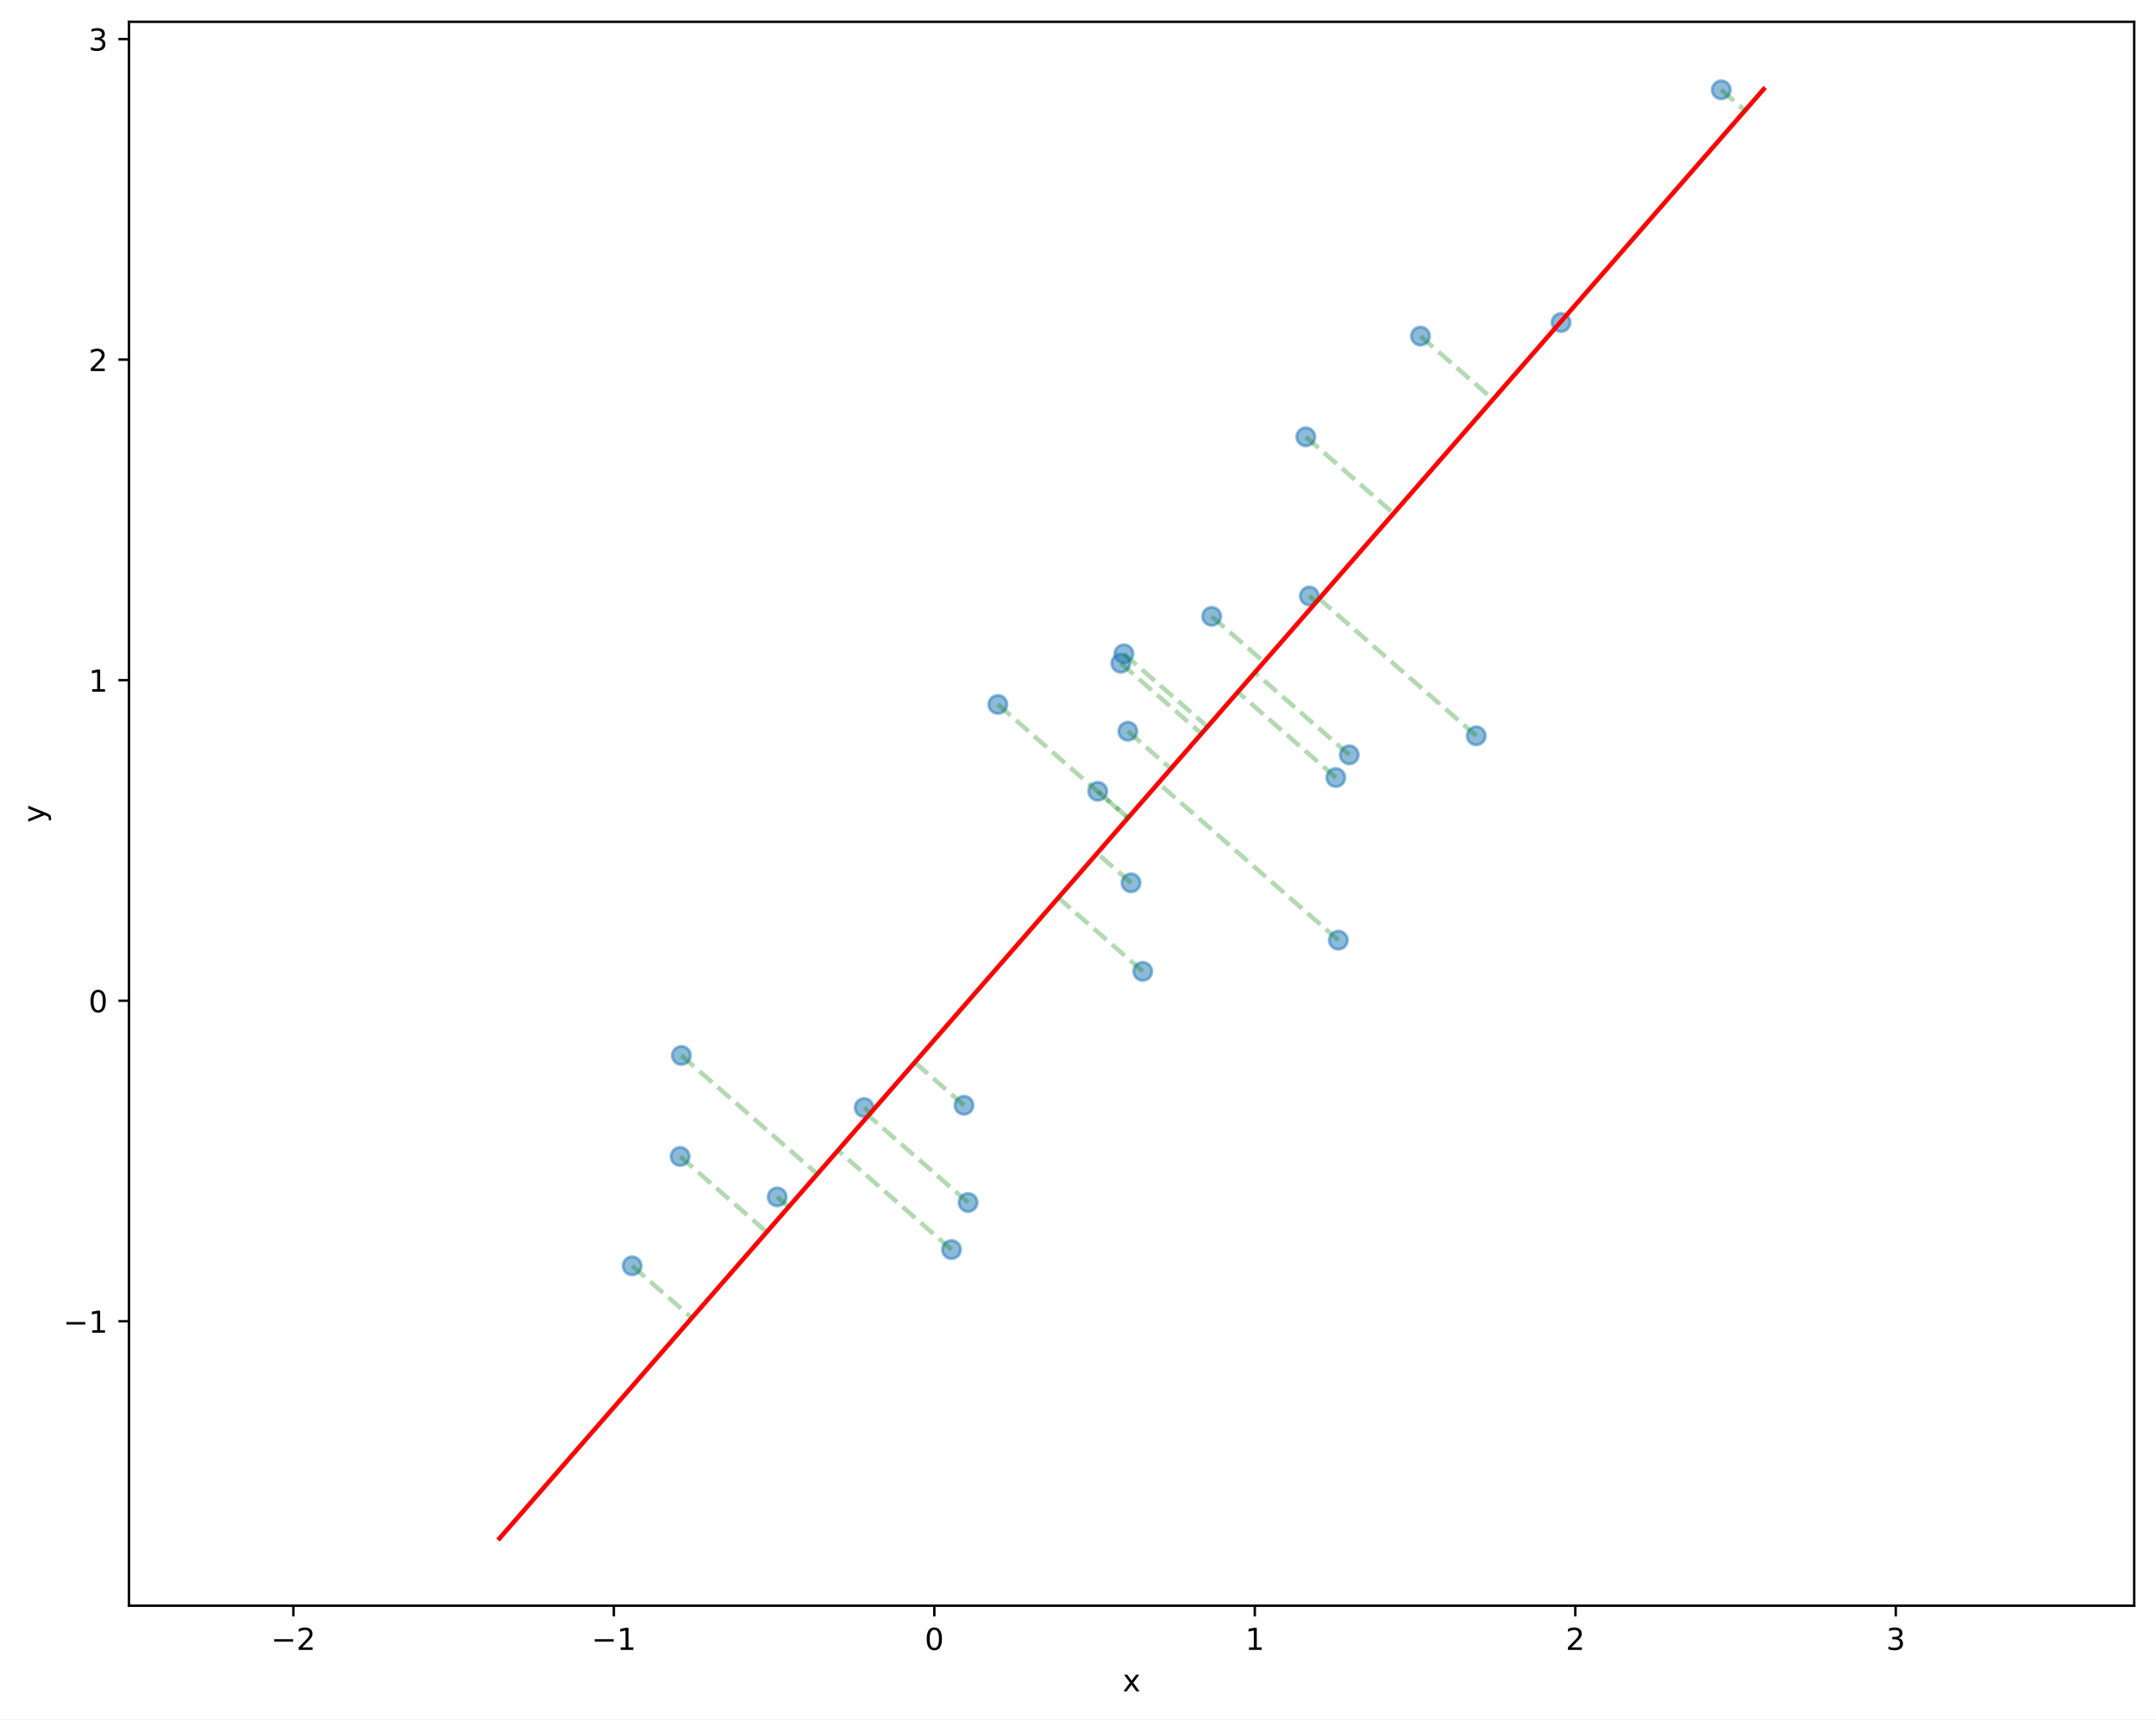
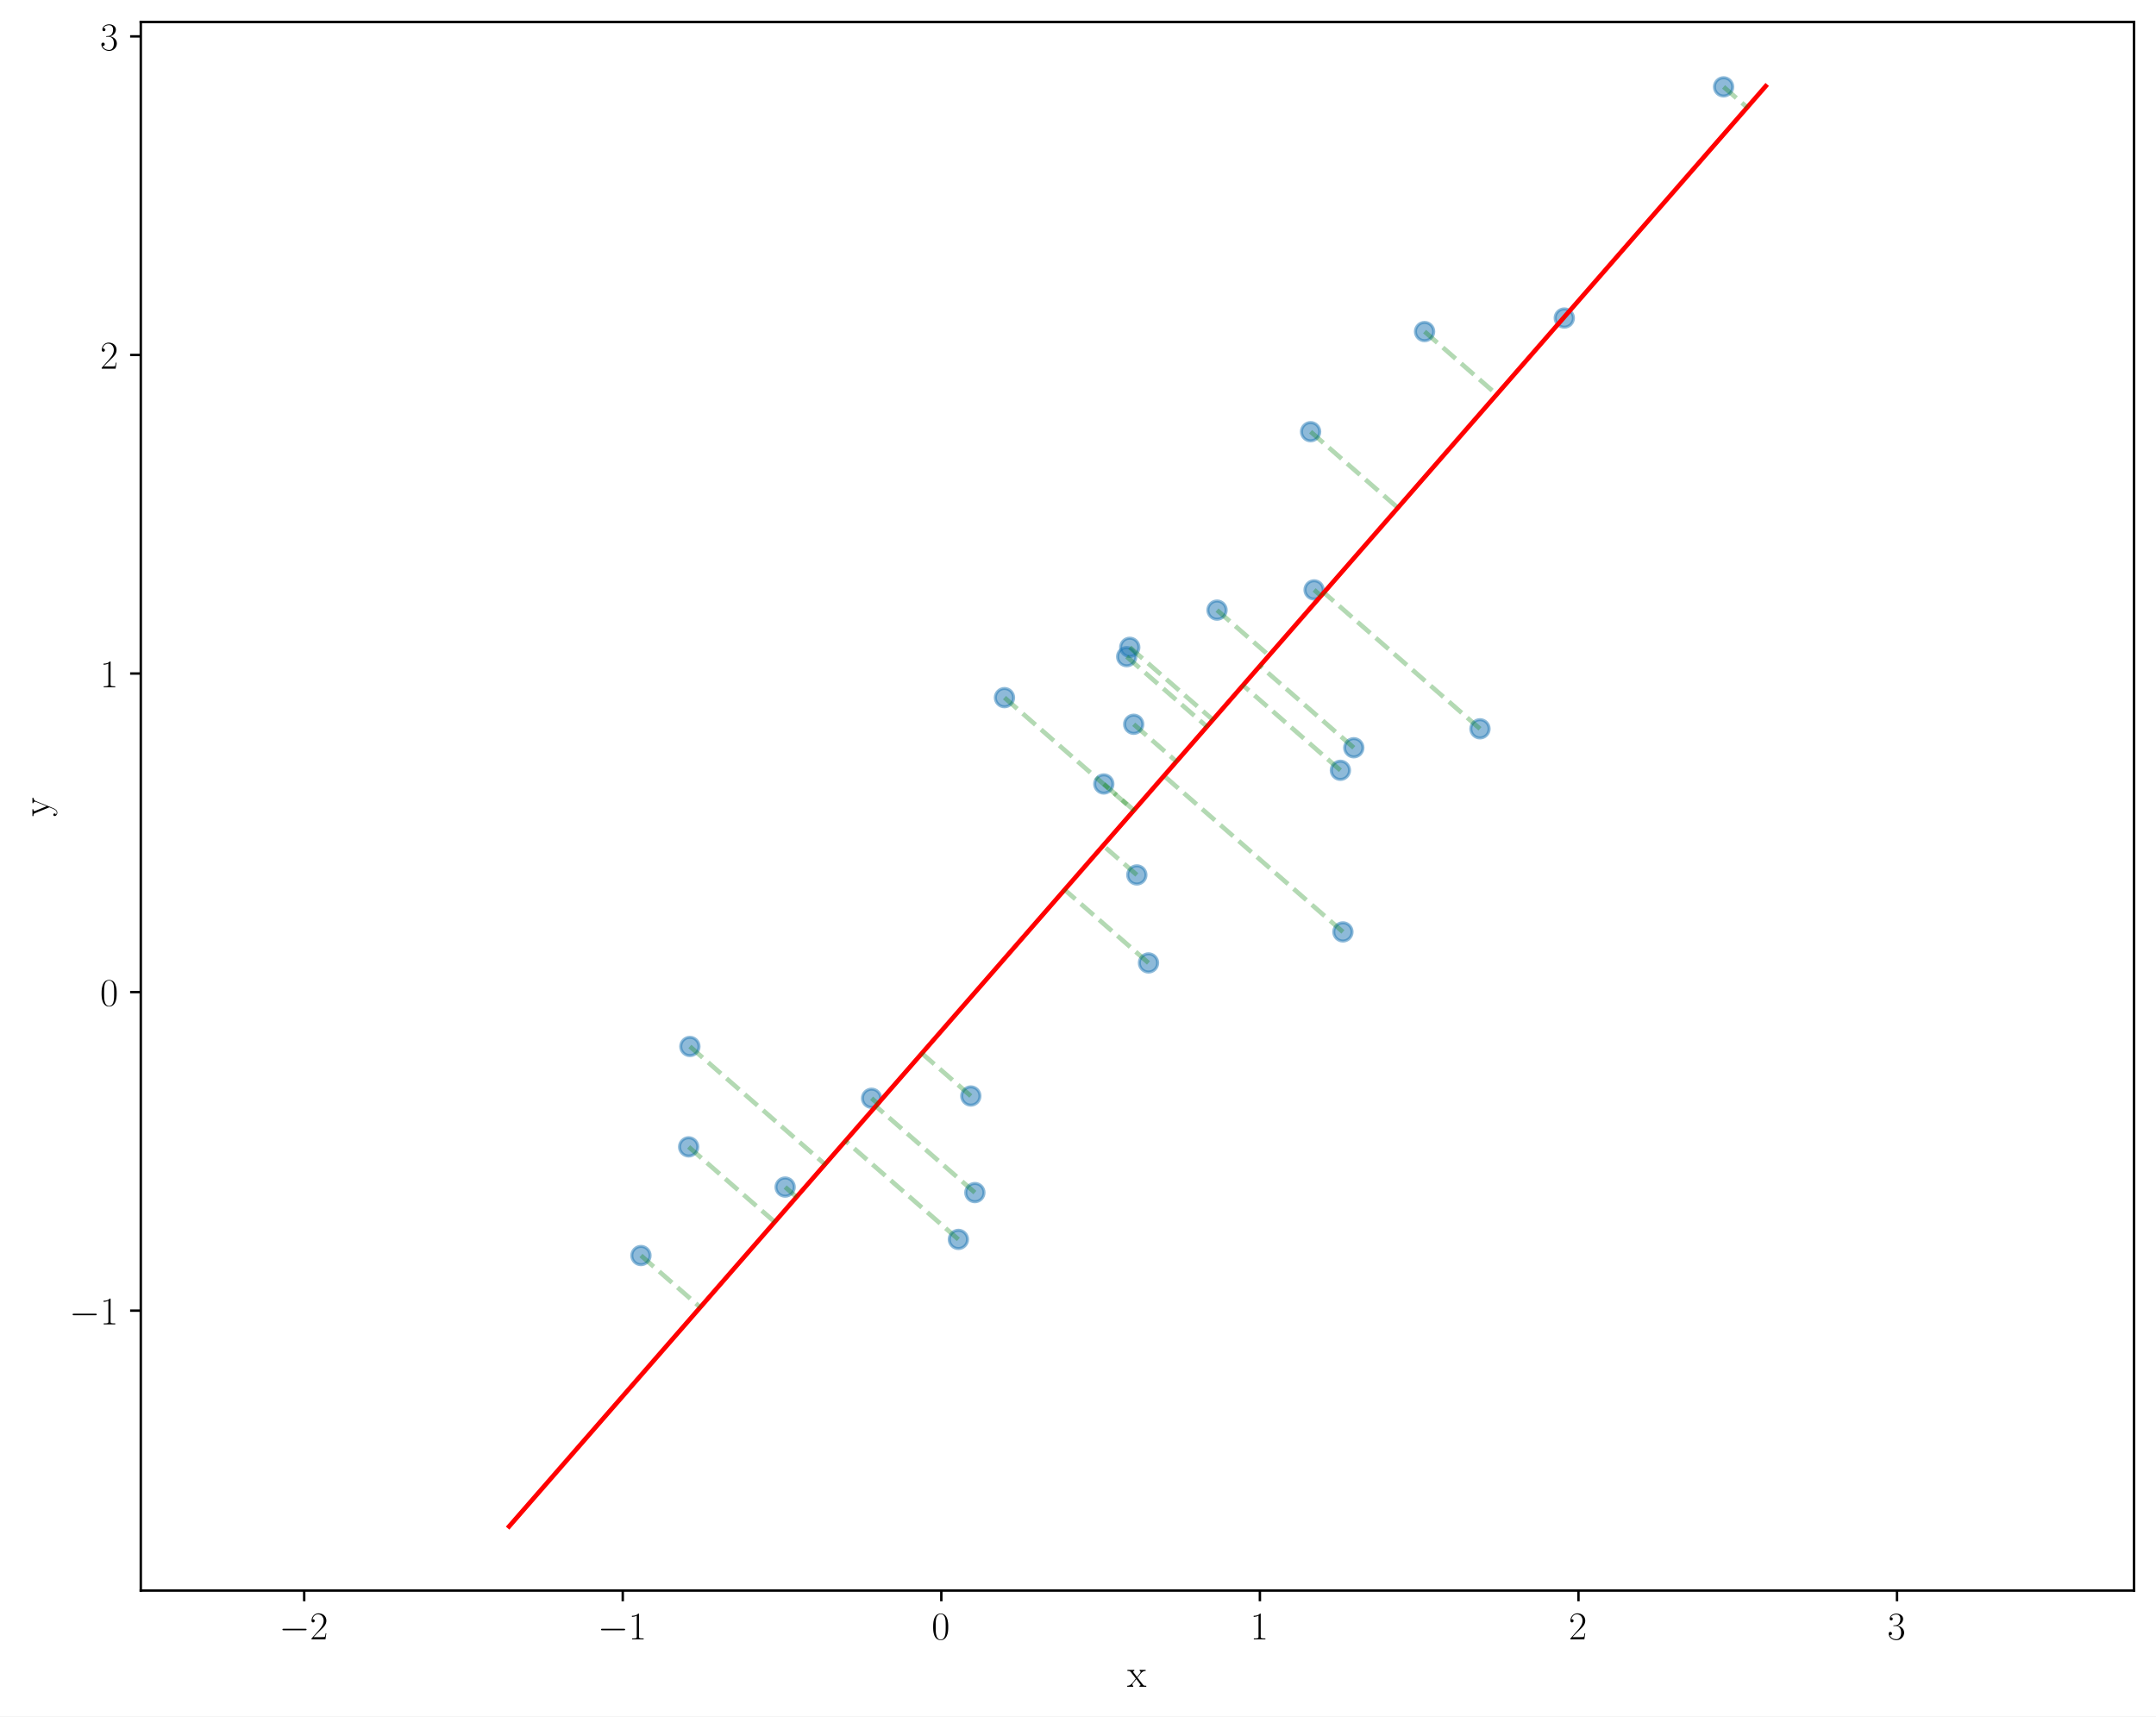
- <svg xmlns="http://www.w3.org/2000/svg" xmlns:xlink="http://www.w3.org/1999/xlink" width="712.38pt" height="567.996pt" viewBox="0 0 712.38 567.996" version="1.1">
+ <svg xmlns="http://www.w3.org/2000/svg" xmlns:xlink="http://www.w3.org/1999/xlink" width="706.32pt" height="562.32pt" viewBox="0 0 706.32 562.32" version="1.1">
  <defs>
    <style type="text/css">*{stroke-linejoin: round; stroke-linecap: butt}</style>
  </defs>
  <g id="figure_1">
    <g id="patch_1">
-       <path d="M 0 567.996  L 712.38 567.996  L 712.38 0  L 0 0  z " style="fill: #ffffff" />
+       <path d="M 0 562.32  L 706.32 562.32  L 706.32 0  L 0 0  z " style="fill: #ffffff" />
    </g>
    <g id="axes_1">
      <g id="patch_2">
-         <path d="M 42.62 530.44  L 705.18 530.44  L 705.18 7.2  L 42.62 7.2  z " style="fill: #ffffff" />
+         <path d="M 46.126 521.095  L 699.12 521.095  L 699.12 7.2  L 46.126 7.2  z " style="fill: #ffffff" />
      </g>
      <g id="PathCollection_1">
        <defs>
-           <path id="m79fff5dad7" d="M 0 3  C 0.796 3 1.559 2.684 2.121 2.121  C 2.684 1.559 3 0.796 3 0  C 3 -0.796 2.684 -1.559 2.121 -2.121  C 1.559 -2.684 0.796 -3 0 -3  C -0.796 -3 -1.559 -2.684 -2.121 -2.121  C -2.684 -1.559 -3 -0.796 -3 0  C -3 0.796 -2.684 1.559 -2.121 2.121  C -1.559 2.684 -0.796 3 0 3  z " style="stroke: #1f77b4; stroke-opacity: 0.5" />
+           <path id="m28a7e7cd4b" d="M 0 3  C 0.796 3 1.559 2.684 2.121 2.121  C 2.684 1.559 3 0.796 3 0  C 3 -0.796 2.684 -1.559 2.121 -2.121  C 1.559 -2.684 0.796 -3 0 -3  C -0.796 -3 -1.559 -2.684 -2.121 -2.121  C -2.684 -1.559 -3 -0.796 -3 0  C -3 0.796 -2.684 1.559 -2.121 2.121  C -1.559 2.684 -0.796 3 0 3  z " style="stroke: #1f77b4; stroke-opacity: 0.5" />
        </defs>
-         <g clip-path="url(#p1c644c847d)">
-           <use xlink:href="#m79fff5dad7" x="431.467" y="144.306" style="fill: #1f77b4; fill-opacity: 0.5; stroke: #1f77b4; stroke-opacity: 0.5" />
-           <use xlink:href="#m79fff5dad7" x="432.631" y="196.891" style="fill: #1f77b4; fill-opacity: 0.5; stroke: #1f77b4; stroke-opacity: 0.5" />
-           <use xlink:href="#m79fff5dad7" x="362.728" y="261.406" style="fill: #1f77b4; fill-opacity: 0.5; stroke: #1f77b4; stroke-opacity: 0.5" />
-           <use xlink:href="#m79fff5dad7" x="469.354" y="111.019" style="fill: #1f77b4; fill-opacity: 0.5; stroke: #1f77b4; stroke-opacity: 0.5" />
-           <use xlink:href="#m79fff5dad7" x="377.586" y="320.891" style="fill: #1f77b4; fill-opacity: 0.5; stroke: #1f77b4; stroke-opacity: 0.5" />
-           <use xlink:href="#m79fff5dad7" x="224.732" y="382.039" style="fill: #1f77b4; fill-opacity: 0.5; stroke: #1f77b4; stroke-opacity: 0.5" />
-           <use xlink:href="#m79fff5dad7" x="445.825" y="249.363" style="fill: #1f77b4; fill-opacity: 0.5; stroke: #1f77b4; stroke-opacity: 0.5" />
-           <use xlink:href="#m79fff5dad7" x="225.14" y="348.665" style="fill: #1f77b4; fill-opacity: 0.5; stroke: #1f77b4; stroke-opacity: 0.5" />
-           <use xlink:href="#m79fff5dad7" x="372.669" y="241.559" style="fill: #1f77b4; fill-opacity: 0.5; stroke: #1f77b4; stroke-opacity: 0.5" />
-           <use xlink:href="#m79fff5dad7" x="515.8" y="106.526" style="fill: #1f77b4; fill-opacity: 0.5; stroke: #1f77b4; stroke-opacity: 0.5" />
-           <use xlink:href="#m79fff5dad7" x="373.707" y="291.639" style="fill: #1f77b4; fill-opacity: 0.5; stroke: #1f77b4; stroke-opacity: 0.5" />
-           <use xlink:href="#m79fff5dad7" x="371.359" y="215.98" style="fill: #1f77b4; fill-opacity: 0.5; stroke: #1f77b4; stroke-opacity: 0.5" />
-           <use xlink:href="#m79fff5dad7" x="568.745" y="29.682" style="fill: #1f77b4; fill-opacity: 0.5; stroke: #1f77b4; stroke-opacity: 0.5" />
-           <use xlink:href="#m79fff5dad7" x="256.804" y="395.4" style="fill: #1f77b4; fill-opacity: 0.5; stroke: #1f77b4; stroke-opacity: 0.5" />
-           <use xlink:href="#m79fff5dad7" x="319.87" y="397.235" style="fill: #1f77b4; fill-opacity: 0.5; stroke: #1f77b4; stroke-opacity: 0.5" />
-           <use xlink:href="#m79fff5dad7" x="487.773" y="243.07" style="fill: #1f77b4; fill-opacity: 0.5; stroke: #1f77b4; stroke-opacity: 0.5" />
-           <use xlink:href="#m79fff5dad7" x="318.519" y="365.13" style="fill: #1f77b4; fill-opacity: 0.5; stroke: #1f77b4; stroke-opacity: 0.5" />
-           <use xlink:href="#m79fff5dad7" x="441.375" y="256.859" style="fill: #1f77b4; fill-opacity: 0.5; stroke: #1f77b4; stroke-opacity: 0.5" />
-           <use xlink:href="#m79fff5dad7" x="314.393" y="412.799" style="fill: #1f77b4; fill-opacity: 0.5; stroke: #1f77b4; stroke-opacity: 0.5" />
-           <use xlink:href="#m79fff5dad7" x="400.366" y="203.614" style="fill: #1f77b4; fill-opacity: 0.5; stroke: #1f77b4; stroke-opacity: 0.5" />
-           <use xlink:href="#m79fff5dad7" x="285.534" y="365.881" style="fill: #1f77b4; fill-opacity: 0.5; stroke: #1f77b4; stroke-opacity: 0.5" />
-           <use xlink:href="#m79fff5dad7" x="329.709" y="232.708" style="fill: #1f77b4; fill-opacity: 0.5; stroke: #1f77b4; stroke-opacity: 0.5" />
-           <use xlink:href="#m79fff5dad7" x="370.34" y="219.093" style="fill: #1f77b4; fill-opacity: 0.5; stroke: #1f77b4; stroke-opacity: 0.5" />
-           <use xlink:href="#m79fff5dad7" x="208.872" y="418.164" style="fill: #1f77b4; fill-opacity: 0.5; stroke: #1f77b4; stroke-opacity: 0.5" />
-           <use xlink:href="#m79fff5dad7" x="442.21" y="310.579" style="fill: #1f77b4; fill-opacity: 0.5; stroke: #1f77b4; stroke-opacity: 0.5" />
+         <g clip-path="url(#p988ca8538a)">
+           <use xlink:href="#m28a7e7cd4b" x="429.359" y="141.432" style="fill: #1f77b4; fill-opacity: 0.5; stroke: #1f77b4; stroke-opacity: 0.5" />
+           <use xlink:href="#m28a7e7cd4b" x="430.506" y="193.258" style="fill: #1f77b4; fill-opacity: 0.5; stroke: #1f77b4; stroke-opacity: 0.5" />
+           <use xlink:href="#m28a7e7cd4b" x="361.613" y="256.841" style="fill: #1f77b4; fill-opacity: 0.5; stroke: #1f77b4; stroke-opacity: 0.5" />
+           <use xlink:href="#m28a7e7cd4b" x="466.699" y="108.625" style="fill: #1f77b4; fill-opacity: 0.5; stroke: #1f77b4; stroke-opacity: 0.5" />
+           <use xlink:href="#m28a7e7cd4b" x="376.255" y="315.466" style="fill: #1f77b4; fill-opacity: 0.5; stroke: #1f77b4; stroke-opacity: 0.5" />
+           <use xlink:href="#m28a7e7cd4b" x="225.608" y="375.732" style="fill: #1f77b4; fill-opacity: 0.5; stroke: #1f77b4; stroke-opacity: 0.5" />
+           <use xlink:href="#m28a7e7cd4b" x="443.509" y="244.972" style="fill: #1f77b4; fill-opacity: 0.5; stroke: #1f77b4; stroke-opacity: 0.5" />
+           <use xlink:href="#m28a7e7cd4b" x="226.011" y="342.84" style="fill: #1f77b4; fill-opacity: 0.5; stroke: #1f77b4; stroke-opacity: 0.5" />
+           <use xlink:href="#m28a7e7cd4b" x="371.41" y="237.28" style="fill: #1f77b4; fill-opacity: 0.5; stroke: #1f77b4; stroke-opacity: 0.5" />
+           <use xlink:href="#m28a7e7cd4b" x="512.474" y="104.197" style="fill: #1f77b4; fill-opacity: 0.5; stroke: #1f77b4; stroke-opacity: 0.5" />
+           <use xlink:href="#m28a7e7cd4b" x="372.433" y="286.637" style="fill: #1f77b4; fill-opacity: 0.5; stroke: #1f77b4; stroke-opacity: 0.5" />
+           <use xlink:href="#m28a7e7cd4b" x="370.118" y="212.071" style="fill: #1f77b4; fill-opacity: 0.5; stroke: #1f77b4; stroke-opacity: 0.5" />
+           <use xlink:href="#m28a7e7cd4b" x="564.654" y="28.462" style="fill: #1f77b4; fill-opacity: 0.5; stroke: #1f77b4; stroke-opacity: 0.5" />
+           <use xlink:href="#m28a7e7cd4b" x="257.218" y="388.9" style="fill: #1f77b4; fill-opacity: 0.5; stroke: #1f77b4; stroke-opacity: 0.5" />
+           <use xlink:href="#m28a7e7cd4b" x="319.373" y="390.708" style="fill: #1f77b4; fill-opacity: 0.5; stroke: #1f77b4; stroke-opacity: 0.5" />
+           <use xlink:href="#m28a7e7cd4b" x="484.851" y="238.769" style="fill: #1f77b4; fill-opacity: 0.5; stroke: #1f77b4; stroke-opacity: 0.5" />
+           <use xlink:href="#m28a7e7cd4b" x="318.042" y="359.067" style="fill: #1f77b4; fill-opacity: 0.5; stroke: #1f77b4; stroke-opacity: 0.5" />
+           <use xlink:href="#m28a7e7cd4b" x="439.124" y="252.359" style="fill: #1f77b4; fill-opacity: 0.5; stroke: #1f77b4; stroke-opacity: 0.5" />
+           <use xlink:href="#m28a7e7cd4b" x="313.976" y="406.048" style="fill: #1f77b4; fill-opacity: 0.5; stroke: #1f77b4; stroke-opacity: 0.5" />
+           <use xlink:href="#m28a7e7cd4b" x="398.707" y="199.883" style="fill: #1f77b4; fill-opacity: 0.5; stroke: #1f77b4; stroke-opacity: 0.5" />
+           <use xlink:href="#m28a7e7cd4b" x="285.533" y="359.807" style="fill: #1f77b4; fill-opacity: 0.5; stroke: #1f77b4; stroke-opacity: 0.5" />
+           <use xlink:href="#m28a7e7cd4b" x="329.07" y="228.557" style="fill: #1f77b4; fill-opacity: 0.5; stroke: #1f77b4; stroke-opacity: 0.5" />
+           <use xlink:href="#m28a7e7cd4b" x="369.114" y="215.139" style="fill: #1f77b4; fill-opacity: 0.5; stroke: #1f77b4; stroke-opacity: 0.5" />
+           <use xlink:href="#m28a7e7cd4b" x="209.978" y="411.335" style="fill: #1f77b4; fill-opacity: 0.5; stroke: #1f77b4; stroke-opacity: 0.5" />
+           <use xlink:href="#m28a7e7cd4b" x="439.946" y="305.304" style="fill: #1f77b4; fill-opacity: 0.5; stroke: #1f77b4; stroke-opacity: 0.5" />
        </g>
      </g>
      <g id="matplotlib.axis_1">
        <g id="xtick_1">
          <g id="line2d_1">
            <defs>
-               <path id="me9aba62ec5" d="M 0 0  L 0 3.5  " style="stroke: #000000; stroke-width: 0.8" />
+               <path id="m50ef0839a2" d="M 0 0  L 0 3.5  " style="stroke: #000000; stroke-width: 0.8" />
            </defs>
            <g>
-               <use xlink:href="#me9aba62ec5" x="96.934" y="530.44" style="stroke: #000000; stroke-width: 0.8" />
+               <use xlink:href="#m50ef0839a2" x="99.656" y="521.095" style="stroke: #000000; stroke-width: 0.8" />
            </g>
          </g>
          <g id="text_1">
-             <g transform="translate(89.56272 545.0384) scale(0.1 -0.1)">
+             <g transform="translate(91.44868 537.0893) scale(0.13 -0.13)">
              <defs>
-                 <path id="DejaVuSans-2212" d="M 678 2272  L 4684 2272  L 4684 1741  L 678 1741  L 678 2272  z " transform="scale(0.015625)" />
-                 <path id="DejaVuSans-32" d="M 1228 531  L 3431 531  L 3431 0  L 469 0  L 469 531  Q 828 903 1448 1529  Q 2069 2156 2228 2338  Q 2531 2678 2651 2914  Q 2772 3150 2772 3378  Q 2772 3750 2511 3984  Q 2250 4219 1831 4219  Q 1534 4219 1204 4116  Q 875 4013 500 3803  L 500 4441  Q 881 4594 1212 4672  Q 1544 4750 1819 4750  Q 2544 4750 2975 4387  Q 3406 4025 3406 3419  Q 3406 3131 3298 2873  Q 3191 2616 2906 2266  Q 2828 2175 2409 1742  Q 1991 1309 1228 531  z " transform="scale(0.015625)" />
+                 <path id="CMSY10-0" d="M 4218 1472  C 4326 1472 4442 1472 4442 1600  C 4442 1728 4326 1728 4218 1728  L 755 1728  C 646 1728 531 1728 531 1600  C 531 1472 646 1472 755 1472  L 4218 1472  z " transform="scale(0.015625)" />
+                 <path id="CMR17-32" d="M 2669 989  L 2554 989  C 2490 536 2438 459 2413 420  C 2381 369 1920 369 1830 369  L 602 369  C 832 619 1280 1072 1824 1597  C 2214 1967 2669 2402 2669 3035  C 2669 3790 2067 4224 1395 4224  C 691 4224 262 3604 262 3030  C 262 2780 448 2748 525 2748  C 589 2748 781 2787 781 3010  C 781 3207 614 3264 525 3264  C 486 3264 448 3258 422 3245  C 544 3790 915 4058 1306 4058  C 1862 4058 2227 3617 2227 3035  C 2227 2479 1901 2000 1536 1584  L 262 146  L 262 0  L 2515 0  L 2669 989  z " transform="scale(0.015625)" />
              </defs>
-               <use xlink:href="#DejaVuSans-2212" />
-               <use xlink:href="#DejaVuSans-32" transform="translate(83.78906 0)" />
+               <use xlink:href="#CMSY10-0" transform="scale(0.996264)" />
+               <use xlink:href="#CMR17-32" transform="translate(77.48747 0) scale(0.996264)" />
            </g>
          </g>
        </g>
        <g id="xtick_2">
          <g id="line2d_2">
            <g>
-               <use xlink:href="#me9aba62ec5" x="202.827" y="530.44" style="stroke: #000000; stroke-width: 0.8" />
+               <use xlink:href="#m50ef0839a2" x="204.02" y="521.095" style="stroke: #000000; stroke-width: 0.8" />
            </g>
          </g>
          <g id="text_2">
-             <g transform="translate(195.4557 545.0384) scale(0.1 -0.1)">
+             <g transform="translate(195.8127 537.0893) scale(0.13 -0.13)">
              <defs>
-                 <path id="DejaVuSans-31" d="M 794 531  L 1825 531  L 1825 4091  L 703 3866  L 703 4441  L 1819 4666  L 2450 4666  L 2450 531  L 3481 531  L 3481 0  L 794 0  L 794 531  z " transform="scale(0.015625)" />
+                 <path id="CMR17-31" d="M 1702 4058  C 1702 4192 1696 4192 1606 4192  C 1357 3916 979 3827 621 3827  C 602 3827 570 3827 563 3808  C 557 3795 557 3782 557 3648  C 755 3648 1088 3686 1344 3839  L 1344 461  C 1344 236 1331 160 781 160  L 589 160  L 589 0  C 896 0 1216 0 1523 0  C 1830 0 2150 0 2458 0  L 2458 160  L 2266 160  C 1715 160 1702 230 1702 458  L 1702 4058  z " transform="scale(0.015625)" />
              </defs>
-               <use xlink:href="#DejaVuSans-2212" />
-               <use xlink:href="#DejaVuSans-31" transform="translate(83.78906 0)" />
+               <use xlink:href="#CMSY10-0" transform="scale(0.996264)" />
+               <use xlink:href="#CMR17-31" transform="translate(77.48747 0) scale(0.996264)" />
            </g>
          </g>
        </g>
        <g id="xtick_3">
          <g id="line2d_3">
            <g>
-               <use xlink:href="#me9aba62ec5" x="308.72" y="530.44" style="stroke: #000000; stroke-width: 0.8" />
+               <use xlink:href="#m50ef0839a2" x="308.384" y="521.095" style="stroke: #000000; stroke-width: 0.8" />
            </g>
          </g>
          <g id="text_3">
-             <g transform="translate(305.5386 545.0384) scale(0.1 -0.1)">
+             <g transform="translate(305.2135 537.0893) scale(0.13 -0.13)">
              <defs>
-                 <path id="DejaVuSans-30" d="M 2034 4250  Q 1547 4250 1301 3770  Q 1056 3291 1056 2328  Q 1056 1369 1301 889  Q 1547 409 2034 409  Q 2525 409 2770 889  Q 3016 1369 3016 2328  Q 3016 3291 2770 3770  Q 2525 4250 2034 4250  z M 2034 4750  Q 2819 4750 3233 4129  Q 3647 3509 3647 2328  Q 3647 1150 3233 529  Q 2819 -91 2034 -91  Q 1250 -91 836 529  Q 422 1150 422 2328  Q 422 3509 836 4129  Q 1250 4750 2034 4750  z " transform="scale(0.015625)" />
+                 <path id="CMR17-30" d="M 2688 2025  C 2688 2416 2682 3080 2413 3591  C 2176 4039 1798 4198 1466 4198  C 1158 4198 768 4058 525 3597  C 269 3118 243 2524 243 2025  C 243 1661 250 1106 448 619  C 723 -39 1216 -128 1466 -128  C 1760 -128 2208 -7 2470 600  C 2662 1042 2688 1559 2688 2025  z M 1466 -26  C 1056 -26 813 325 723 812  C 653 1188 653 1738 653 2096  C 653 2588 653 2997 736 3387  C 858 3929 1216 4096 1466 4096  C 1728 4096 2067 3923 2189 3400  C 2272 3036 2278 2607 2278 2096  C 2278 1680 2278 1169 2202 792  C 2067 95 1690 -26 1466 -26  z " transform="scale(0.015625)" />
              </defs>
-               <use xlink:href="#DejaVuSans-30" />
+               <use xlink:href="#CMR17-30" transform="scale(0.996264)" />
            </g>
          </g>
        </g>
        <g id="xtick_4">
          <g id="line2d_4">
            <g>
-               <use xlink:href="#me9aba62ec5" x="414.613" y="530.44" style="stroke: #000000; stroke-width: 0.8" />
+               <use xlink:href="#m50ef0839a2" x="412.748" y="521.095" style="stroke: #000000; stroke-width: 0.8" />
            </g>
          </g>
          <g id="text_4">
-             <g transform="translate(411.4316 545.0384) scale(0.1 -0.1)">
-               <use xlink:href="#DejaVuSans-31" />
+             <g transform="translate(409.5776 537.0893) scale(0.13 -0.13)">
+               <use xlink:href="#CMR17-31" transform="scale(0.996264)" />
            </g>
          </g>
        </g>
        <g id="xtick_5">
          <g id="line2d_5">
            <g>
-               <use xlink:href="#me9aba62ec5" x="520.506" y="530.44" style="stroke: #000000; stroke-width: 0.8" />
+               <use xlink:href="#m50ef0839a2" x="517.112" y="521.095" style="stroke: #000000; stroke-width: 0.8" />
            </g>
          </g>
          <g id="text_5">
-             <g transform="translate(517.3246 545.0384) scale(0.1 -0.1)">
-               <use xlink:href="#DejaVuSans-32" />
+             <g transform="translate(513.9416 537.0893) scale(0.13 -0.13)">
+               <use xlink:href="#CMR17-32" transform="scale(0.996264)" />
            </g>
          </g>
        </g>
        <g id="xtick_6">
          <g id="line2d_6">
            <g>
-               <use xlink:href="#me9aba62ec5" x="626.399" y="530.44" style="stroke: #000000; stroke-width: 0.8" />
+               <use xlink:href="#m50ef0839a2" x="621.476" y="521.095" style="stroke: #000000; stroke-width: 0.8" />
            </g>
          </g>
          <g id="text_6">
-             <g transform="translate(623.2176 545.0384) scale(0.1 -0.1)">
+             <g transform="translate(618.3057 537.0893) scale(0.13 -0.13)">
              <defs>
-                 <path id="DejaVuSans-33" d="M 2597 2516  Q 3050 2419 3304 2112  Q 3559 1806 3559 1356  Q 3559 666 3084 287  Q 2609 -91 1734 -91  Q 1441 -91 1130 -33  Q 819 25 488 141  L 488 750  Q 750 597 1062 519  Q 1375 441 1716 441  Q 2309 441 2620 675  Q 2931 909 2931 1356  Q 2931 1769 2642 2001  Q 2353 2234 1838 2234  L 1294 2234  L 1294 2753  L 1863 2753  Q 2328 2753 2575 2939  Q 2822 3125 2822 3475  Q 2822 3834 2567 4026  Q 2313 4219 1838 4219  Q 1578 4219 1281 4162  Q 984 4106 628 3988  L 628 4550  Q 988 4650 1302 4700  Q 1616 4750 1894 4750  Q 2613 4750 3031 4423  Q 3450 4097 3450 3541  Q 3450 3153 3228 2886  Q 3006 2619 2597 2516  z " transform="scale(0.015625)" />
+                 <path id="CMR17-33" d="M 1414 2157  C 1984 2157 2234 1662 2234 1090  C 2234 320 1824 25 1453 25  C 1114 25 563 194 390 693  C 422 680 454 680 486 680  C 640 680 755 782 755 948  C 755 1133 614 1216 486 1216  C 378 1216 211 1165 211 926  C 211 335 787 -128 1466 -128  C 2176 -128 2720 430 2720 1085  C 2720 1707 2208 2157 1600 2227  C 2086 2328 2554 2756 2554 3329  C 2554 3820 2048 4179 1472 4179  C 890 4179 378 3829 378 3329  C 378 3110 544 3072 627 3072  C 762 3072 877 3155 877 3321  C 877 3486 762 3569 627 3569  C 602 3569 570 3569 544 3557  C 730 3959 1235 4032 1459 4032  C 1683 4032 2106 3925 2106 3320  C 2106 3143 2080 2828 1862 2550  C 1670 2304 1453 2304 1242 2284  C 1210 2284 1062 2269 1037 2269  C 992 2263 966 2257 966 2208  C 966 2163 973 2157 1101 2157  L 1414 2157  z " transform="scale(0.015625)" />
              </defs>
-               <use xlink:href="#DejaVuSans-33" />
+               <use xlink:href="#CMR17-33" transform="scale(0.996264)" />
            </g>
          </g>
        </g>
        <g id="text_7">
-           <g transform="translate(370.9409 558.7166) scale(0.1 -0.1)">
+           <g transform="translate(369.2767 552.6017) scale(0.13 -0.13)">
            <defs>
-               <path id="DejaVuSans-78" d="M 3513 3500  L 2247 1797  L 3578 0  L 2900 0  L 1881 1375  L 863 0  L 184 0  L 1544 1831  L 300 3500  L 978 3500  L 1906 2253  L 2834 3500  L 3513 3500  z " transform="scale(0.015625)" />
+               <path id="CMR17-78" d="M 1664 1477  C 1856 1726 2074 2006 2253 2216  C 2464 2458 2707 2560 2989 2560  L 2989 2726  C 2880 2726 2656 2726 2541 2726  C 2368 2726 2170 2726 2022 2732  L 2022 2566  C 2112 2553 2163 2489 2163 2400  C 2163 2285 2099 2215 2067 2171  L 1594 1573  L 1030 2306  C 973 2376 973 2388 973 2420  C 973 2497 1037 2560 1146 2560  L 1146 2732  C 992 2726 717 2726 557 2726  C 384 2726 179 2726 38 2732  L 38 2560  C 384 2560 461 2534 614 2343  L 1350 1395  C 1363 1382 1395 1344 1395 1325  C 1395 1299 838 619 768 530  C 480 185 179 160 6 160  L 6 0  C 115 0 339 0 454 0  C 582 0 864 0 979 -6  L 979 160  C 941 166 838 179 838 325  C 838 440 890 510 947 586  L 1478 1236  L 2035 512  C 2086 442 2163 346 2163 301  C 2163 211 2086 160 1984 160  L 1984 -6  C 2138 0 2413 0 2573 0  C 2746 0 2950 0 3091 -6  L 3091 160  C 2771 160 2675 172 2522 370  L 1664 1477  z " transform="scale(0.015625)" />
            </defs>
-             <use xlink:href="#DejaVuSans-78" />
+             <use xlink:href="#CMR17-78" transform="scale(0.996264)" />
          </g>
        </g>
      </g>
      <g id="matplotlib.axis_2">
        <g id="ytick_1">
          <g id="line2d_7">
            <defs>
-               <path id="mfac4a85e98" d="M 0 0  L -3.5 0  " style="stroke: #000000; stroke-width: 0.8" />
+               <path id="m74b02d460f" d="M 0 0  L -3.5 0  " style="stroke: #000000; stroke-width: 0.8" />
            </defs>
            <g>
-               <use xlink:href="#mfac4a85e98" x="42.62" y="436.475" style="stroke: #000000; stroke-width: 0.8" />
+               <use xlink:href="#m74b02d460f" x="46.126" y="429.382" style="stroke: #000000; stroke-width: 0.8" />
            </g>
          </g>
          <g id="text_8">
-             <g transform="translate(20.87813 440.2741) scale(0.1 -0.1)">
-               <use xlink:href="#DejaVuSans-2212" />
-               <use xlink:href="#DejaVuSans-31" transform="translate(83.78906 0)" />
+             <g transform="translate(22.71234 433.8789) scale(0.13 -0.13)">
+               <use xlink:href="#CMSY10-0" transform="scale(0.996264)" />
+               <use xlink:href="#CMR17-31" transform="translate(77.48747 0) scale(0.996264)" />
            </g>
          </g>
        </g>
        <g id="ytick_2">
          <g id="line2d_8">
            <g>
-               <use xlink:href="#mfac4a85e98" x="42.62" y="330.582" style="stroke: #000000; stroke-width: 0.8" />
+               <use xlink:href="#m74b02d460f" x="46.126" y="325.018" style="stroke: #000000; stroke-width: 0.8" />
            </g>
          </g>
          <g id="text_9">
-             <g transform="translate(29.25781 334.3811) scale(0.1 -0.1)">
-               <use xlink:href="#DejaVuSans-30" />
+             <g transform="translate(32.78571 329.5148) scale(0.13 -0.13)">
+               <use xlink:href="#CMR17-30" transform="scale(0.996264)" />
            </g>
          </g>
        </g>
        <g id="ytick_3">
          <g id="line2d_9">
            <g>
-               <use xlink:href="#mfac4a85e98" x="42.62" y="224.689" style="stroke: #000000; stroke-width: 0.8" />
+               <use xlink:href="#m74b02d460f" x="46.126" y="220.654" style="stroke: #000000; stroke-width: 0.8" />
            </g>
          </g>
          <g id="text_10">
-             <g transform="translate(29.25781 228.4881) scale(0.1 -0.1)">
-               <use xlink:href="#DejaVuSans-31" />
+             <g transform="translate(32.78571 225.1508) scale(0.13 -0.13)">
+               <use xlink:href="#CMR17-31" transform="scale(0.996264)" />
            </g>
          </g>
        </g>
        <g id="ytick_4">
          <g id="line2d_10">
            <g>
-               <use xlink:href="#mfac4a85e98" x="42.62" y="118.796" style="stroke: #000000; stroke-width: 0.8" />
+               <use xlink:href="#m74b02d460f" x="46.126" y="116.29" style="stroke: #000000; stroke-width: 0.8" />
            </g>
          </g>
          <g id="text_11">
-             <g transform="translate(29.25781 122.5951) scale(0.1 -0.1)">
-               <use xlink:href="#DejaVuSans-32" />
+             <g transform="translate(32.78571 120.7867) scale(0.13 -0.13)">
+               <use xlink:href="#CMR17-32" transform="scale(0.996264)" />
            </g>
          </g>
        </g>
        <g id="ytick_5">
          <g id="line2d_11">
            <g>
-               <use xlink:href="#mfac4a85e98" x="42.62" y="12.903" style="stroke: #000000; stroke-width: 0.8" />
+               <use xlink:href="#m74b02d460f" x="46.126" y="11.926" style="stroke: #000000; stroke-width: 0.8" />
            </g>
          </g>
          <g id="text_12">
-             <g transform="translate(29.25781 16.70209) scale(0.1 -0.1)">
-               <use xlink:href="#DejaVuSans-33" />
+             <g transform="translate(32.78571 16.42264) scale(0.13 -0.13)">
+               <use xlink:href="#CMR17-33" transform="scale(0.996264)" />
            </g>
          </g>
        </g>
        <g id="text_13">
-           <g transform="translate(14.79844 271.7794) rotate(-90) scale(0.1 -0.1)">
+           <g transform="translate(16.19403 267.4942) rotate(-90) scale(0.13 -0.13)">
            <defs>
-               <path id="DejaVuSans-79" d="M 2059 -325  Q 1816 -950 1584 -1140  Q 1353 -1331 966 -1331  L 506 -1331  L 506 -850  L 844 -850  Q 1081 -850 1212 -737  Q 1344 -625 1503 -206  L 1606 56  L 191 3500  L 800 3500  L 1894 763  L 2988 3500  L 3597 3500  L 2059 -325  z " transform="scale(0.015625)" />
+               <path id="CMR17-79" d="M 2496 2197  C 2656 2586 2944 2586 3034 2586  L 3034 2752  C 2912 2752 2752 2752 2630 2752  C 2496 2752 2285 2752 2157 2758  L 2157 2592  C 2400 2573 2406 2394 2406 2343  C 2406 2280 2394 2248 2362 2171  L 1664 449  L 902 2306  C 870 2382 870 2426 870 2433  C 870 2573 1018 2586 1171 2586  L 1171 2758  C 1018 2752 742 2752 582 2752  C 410 2752 205 2752 64 2758  L 64 2586  C 410 2586 448 2554 531 2350  L 1485 15  C 1197 -738 1030 -1178 627 -1178  C 557 -1178 397 -1159 282 -1044  C 429 -1031 493 -942 493 -833  C 493 -725 416 -629 288 -629  C 147 -629 77 -725 77 -840  C 77 -1095 339 -1280 627 -1280  C 998 -1280 1229 -922 1357 -604  L 2496 2197  z " transform="scale(0.015625)" />
            </defs>
-             <use xlink:href="#DejaVuSans-79" />
+             <use xlink:href="#CMR17-79" transform="scale(0.996264)" />
          </g>
        </g>
      </g>
      <g id="line2d_12">
-         <path d="M 165.049 508.197  L 582.752 29.443  " clip-path="url(#p1c644c847d)" style="fill: none; stroke: #ff0000; stroke-width: 1.5; stroke-linecap: square" />
+         <path d="M 166.787 500.068  L 578.459 28.227  " clip-path="url(#p988ca8538a)" style="fill: none; stroke: #ff0000; stroke-width: 1.5; stroke-linecap: square" />
      </g>
      <g id="line2d_13">
-         <path d="M 431.467 144.306  L 460.463 169.605  " clip-path="url(#p1c644c847d)" style="fill: none; stroke-dasharray: 5.55,2.4; stroke-dashoffset: 0; stroke: #008000; stroke-opacity: 0.3; stroke-width: 1.5" />
+         <path d="M 429.359 141.432  L 457.936 166.365  " clip-path="url(#p988ca8538a)" style="fill: none; stroke-dasharray: 5.55,2.4; stroke-dashoffset: 0; stroke: #008000; stroke-opacity: 0.3; stroke-width: 1.5" />
      </g>
      <g id="line2d_14">
-         <path d="M 432.631 196.891  L 434.917 198.886  " clip-path="url(#p1c644c847d)" style="fill: none; stroke-dasharray: 5.55,2.4; stroke-dashoffset: 0; stroke: #008000; stroke-opacity: 0.3; stroke-width: 1.5" />
+         <path d="M 430.506 193.258  L 432.759 195.223  " clip-path="url(#p988ca8538a)" style="fill: none; stroke-dasharray: 5.55,2.4; stroke-dashoffset: 0; stroke: #008000; stroke-opacity: 0.3; stroke-width: 1.5" />
      </g>
      <g id="line2d_15">
-         <path d="M 362.728 261.406  L 372.744 270.145  " clip-path="url(#p1c644c847d)" style="fill: none; stroke-dasharray: 5.55,2.4; stroke-dashoffset: 0; stroke: #008000; stroke-opacity: 0.3; stroke-width: 1.5" />
+         <path d="M 361.613 256.841  L 371.484 265.454  " clip-path="url(#p988ca8538a)" style="fill: none; stroke-dasharray: 5.55,2.4; stroke-dashoffset: 0; stroke: #008000; stroke-opacity: 0.3; stroke-width: 1.5" />
      </g>
      <g id="line2d_16">
-         <path d="M 469.354 111.019  L 493.328 131.936  " clip-path="url(#p1c644c847d)" style="fill: none; stroke-dasharray: 5.55,2.4; stroke-dashoffset: 0; stroke: #008000; stroke-opacity: 0.3; stroke-width: 1.5" />
+         <path d="M 466.699 108.625  L 490.327 129.241  " clip-path="url(#p988ca8538a)" style="fill: none; stroke-dasharray: 5.55,2.4; stroke-dashoffset: 0; stroke: #008000; stroke-opacity: 0.3; stroke-width: 1.5" />
      </g>
      <g id="line2d_17">
-         <path d="M 377.586 320.891  L 349.698 296.559  " clip-path="url(#p1c644c847d)" style="fill: none; stroke-dasharray: 5.55,2.4; stroke-dashoffset: 0; stroke: #008000; stroke-opacity: 0.3; stroke-width: 1.5" />
+         <path d="M 376.255 315.466  L 348.771 291.487  " clip-path="url(#p988ca8538a)" style="fill: none; stroke-dasharray: 5.55,2.4; stroke-dashoffset: 0; stroke: #008000; stroke-opacity: 0.3; stroke-width: 1.5" />
      </g>
      <g id="line2d_18">
-         <path d="M 224.732 382.039  L 253.341 407  " clip-path="url(#p1c644c847d)" style="fill: none; stroke-dasharray: 5.55,2.4; stroke-dashoffset: 0; stroke: #008000; stroke-opacity: 0.3; stroke-width: 1.5" />
+         <path d="M 225.608 375.732  L 253.805 400.333  " clip-path="url(#p988ca8538a)" style="fill: none; stroke-dasharray: 5.55,2.4; stroke-dashoffset: 0; stroke: #008000; stroke-opacity: 0.3; stroke-width: 1.5" />
      </g>
      <g id="line2d_19">
-         <path d="M 445.825 249.363  L 414.625 222.143  " clip-path="url(#p1c644c847d)" style="fill: none; stroke-dasharray: 5.55,2.4; stroke-dashoffset: 0; stroke: #008000; stroke-opacity: 0.3; stroke-width: 1.5" />
+         <path d="M 443.509 244.972  L 412.76 218.144  " clip-path="url(#p988ca8538a)" style="fill: none; stroke-dasharray: 5.55,2.4; stroke-dashoffset: 0; stroke: #008000; stroke-opacity: 0.3; stroke-width: 1.5" />
      </g>
      <g id="line2d_20">
-         <path d="M 225.14 348.665  L 270.05 387.848  " clip-path="url(#p1c644c847d)" style="fill: none; stroke-dasharray: 5.55,2.4; stroke-dashoffset: 0; stroke: #008000; stroke-opacity: 0.3; stroke-width: 1.5" />
+         <path d="M 226.011 342.84  L 270.273 381.457  " clip-path="url(#p988ca8538a)" style="fill: none; stroke-dasharray: 5.55,2.4; stroke-dashoffset: 0; stroke: #008000; stroke-opacity: 0.3; stroke-width: 1.5" />
      </g>
      <g id="line2d_21">
-         <path d="M 372.669 241.559  L 386.873 253.952  " clip-path="url(#p1c644c847d)" style="fill: none; stroke-dasharray: 5.55,2.4; stroke-dashoffset: 0; stroke: #008000; stroke-opacity: 0.3; stroke-width: 1.5" />
+         <path d="M 371.41 237.28  L 385.408 249.494  " clip-path="url(#p988ca8538a)" style="fill: none; stroke-dasharray: 5.55,2.4; stroke-dashoffset: 0; stroke: #008000; stroke-opacity: 0.3; stroke-width: 1.5" />
      </g>
      <g id="line2d_22">
-         <path d="M 515.8 106.526  L 515.629 106.377  " clip-path="url(#p1c644c847d)" style="fill: none; stroke-dasharray: 5.55,2.4; stroke-dashoffset: 0; stroke: #008000; stroke-opacity: 0.3; stroke-width: 1.5" />
+         <path d="M 512.474 104.197  L 512.305 104.05  " clip-path="url(#p988ca8538a)" style="fill: none; stroke-dasharray: 5.55,2.4; stroke-dashoffset: 0; stroke: #008000; stroke-opacity: 0.3; stroke-width: 1.5" />
      </g>
      <g id="line2d_23">
-         <path d="M 373.707 291.639  L 362.513 281.872  " clip-path="url(#p1c644c847d)" style="fill: none; stroke-dasharray: 5.55,2.4; stroke-dashoffset: 0; stroke: #008000; stroke-opacity: 0.3; stroke-width: 1.5" />
+         <path d="M 372.433 286.637  L 361.4 277.011  " clip-path="url(#p988ca8538a)" style="fill: none; stroke-dasharray: 5.55,2.4; stroke-dashoffset: 0; stroke: #008000; stroke-opacity: 0.3; stroke-width: 1.5" />
      </g>
      <g id="line2d_24">
-         <path d="M 371.359 215.98  L 398.978 240.077  " clip-path="url(#p1c644c847d)" style="fill: none; stroke-dasharray: 5.55,2.4; stroke-dashoffset: 0; stroke: #008000; stroke-opacity: 0.3; stroke-width: 1.5" />
+         <path d="M 370.118 212.071  L 397.339 235.82  " clip-path="url(#p988ca8538a)" style="fill: none; stroke-dasharray: 5.55,2.4; stroke-dashoffset: 0; stroke: #008000; stroke-opacity: 0.3; stroke-width: 1.5" />
      </g>
      <g id="line2d_25">
-         <path d="M 568.745 29.682  L 576.58 36.517  " clip-path="url(#p1c644c847d)" style="fill: none; stroke-dasharray: 5.55,2.4; stroke-dashoffset: 0; stroke: #008000; stroke-opacity: 0.3; stroke-width: 1.5" />
+         <path d="M 564.654 28.462  L 572.376 35.199  " clip-path="url(#p988ca8538a)" style="fill: none; stroke-dasharray: 5.55,2.4; stroke-dashoffset: 0; stroke: #008000; stroke-opacity: 0.3; stroke-width: 1.5" />
      </g>
      <g id="line2d_26">
-         <path d="M 256.804 395.4  L 260.584 398.698  " clip-path="url(#p1c644c847d)" style="fill: none; stroke-dasharray: 5.55,2.4; stroke-dashoffset: 0; stroke: #008000; stroke-opacity: 0.3; stroke-width: 1.5" />
+         <path d="M 257.218 388.9  L 260.943 392.151  " clip-path="url(#p988ca8538a)" style="fill: none; stroke-dasharray: 5.55,2.4; stroke-dashoffset: 0; stroke: #008000; stroke-opacity: 0.3; stroke-width: 1.5" />
      </g>
      <g id="line2d_27">
-         <path d="M 319.87 397.235  L 286.933 368.498  " clip-path="url(#p1c644c847d)" style="fill: none; stroke-dasharray: 5.55,2.4; stroke-dashoffset: 0; stroke: #008000; stroke-opacity: 0.3; stroke-width: 1.5" />
+         <path d="M 319.373 390.708  L 286.912 362.387  " clip-path="url(#p988ca8538a)" style="fill: none; stroke-dasharray: 5.55,2.4; stroke-dashoffset: 0; stroke: #008000; stroke-opacity: 0.3; stroke-width: 1.5" />
      </g>
      <g id="line2d_28">
-         <path d="M 487.773 243.07  L 435.874 197.789  " clip-path="url(#p1c644c847d)" style="fill: none; stroke-dasharray: 5.55,2.4; stroke-dashoffset: 0; stroke: #008000; stroke-opacity: 0.3; stroke-width: 1.5" />
+         <path d="M 484.851 238.769  L 433.702 194.142  " clip-path="url(#p988ca8538a)" style="fill: none; stroke-dasharray: 5.55,2.4; stroke-dashoffset: 0; stroke: #008000; stroke-opacity: 0.3; stroke-width: 1.5" />
      </g>
      <g id="line2d_29">
-         <path d="M 318.519 365.13  L 302.254 350.939  " clip-path="url(#p1c644c847d)" style="fill: none; stroke-dasharray: 5.55,2.4; stroke-dashoffset: 0; stroke: #008000; stroke-opacity: 0.3; stroke-width: 1.5" />
+         <path d="M 318.042 359.067  L 302.011 345.081  " clip-path="url(#p988ca8538a)" style="fill: none; stroke-dasharray: 5.55,2.4; stroke-dashoffset: 0; stroke: #008000; stroke-opacity: 0.3; stroke-width: 1.5" />
      </g>
      <g id="line2d_30">
-         <path d="M 441.375 256.859  L 408.989 228.603  " clip-path="url(#p1c644c847d)" style="fill: none; stroke-dasharray: 5.55,2.4; stroke-dashoffset: 0; stroke: #008000; stroke-opacity: 0.3; stroke-width: 1.5" />
+         <path d="M 439.124 252.359  L 407.206 224.511  " clip-path="url(#p988ca8538a)" style="fill: none; stroke-dasharray: 5.55,2.4; stroke-dashoffset: 0; stroke: #008000; stroke-opacity: 0.3; stroke-width: 1.5" />
      </g>
      <g id="line2d_31">
-         <path d="M 314.393 412.799  L 276.856 380.048  " clip-path="url(#p1c644c847d)" style="fill: none; stroke-dasharray: 5.55,2.4; stroke-dashoffset: 0; stroke: #008000; stroke-opacity: 0.3; stroke-width: 1.5" />
+         <path d="M 313.976 406.048  L 276.98 373.77  " clip-path="url(#p988ca8538a)" style="fill: none; stroke-dasharray: 5.55,2.4; stroke-dashoffset: 0; stroke: #008000; stroke-opacity: 0.3; stroke-width: 1.5" />
      </g>
      <g id="line2d_32">
-         <path d="M 400.366 203.614  L 417.641 218.686  " clip-path="url(#p1c644c847d)" style="fill: none; stroke-dasharray: 5.55,2.4; stroke-dashoffset: 0; stroke: #008000; stroke-opacity: 0.3; stroke-width: 1.5" />
+         <path d="M 398.707 199.883  L 415.732 214.738  " clip-path="url(#p988ca8538a)" style="fill: none; stroke-dasharray: 5.55,2.4; stroke-dashoffset: 0; stroke: #008000; stroke-opacity: 0.3; stroke-width: 1.5" />
      </g>
      <g id="line2d_33">
-         <path d="M 285.534 365.881  L 287.625 367.705  " clip-path="url(#p1c644c847d)" style="fill: none; stroke-dasharray: 5.55,2.4; stroke-dashoffset: 0; stroke: #008000; stroke-opacity: 0.3; stroke-width: 1.5" />
+         <path d="M 285.533 359.807  L 287.594 361.605  " clip-path="url(#p988ca8538a)" style="fill: none; stroke-dasharray: 5.55,2.4; stroke-dashoffset: 0; stroke: #008000; stroke-opacity: 0.3; stroke-width: 1.5" />
      </g>
      <g id="line2d_34">
-         <path d="M 329.709 232.708  L 372.689 270.208  " clip-path="url(#p1c644c847d)" style="fill: none; stroke-dasharray: 5.55,2.4; stroke-dashoffset: 0; stroke: #008000; stroke-opacity: 0.3; stroke-width: 1.5" />
+         <path d="M 329.07 228.557  L 371.43 265.515  " clip-path="url(#p988ca8538a)" style="fill: none; stroke-dasharray: 5.55,2.4; stroke-dashoffset: 0; stroke: #008000; stroke-opacity: 0.3; stroke-width: 1.5" />
      </g>
      <g id="line2d_35">
-         <path d="M 370.34 219.093  L 396.995 242.35  " clip-path="url(#p1c644c847d)" style="fill: none; stroke-dasharray: 5.55,2.4; stroke-dashoffset: 0; stroke: #008000; stroke-opacity: 0.3; stroke-width: 1.5" />
+         <path d="M 369.114 215.139  L 395.385 238.06  " clip-path="url(#p988ca8538a)" style="fill: none; stroke-dasharray: 5.55,2.4; stroke-dashoffset: 0; stroke: #008000; stroke-opacity: 0.3; stroke-width: 1.5" />
      </g>
      <g id="line2d_36">
-         <path d="M 208.872 418.164  L 228.591 435.368  " clip-path="url(#p1c644c847d)" style="fill: none; stroke-dasharray: 5.55,2.4; stroke-dashoffset: 0; stroke: #008000; stroke-opacity: 0.3; stroke-width: 1.5" />
+         <path d="M 209.978 411.335  L 229.412 428.291  " clip-path="url(#p988ca8538a)" style="fill: none; stroke-dasharray: 5.55,2.4; stroke-dashoffset: 0; stroke: #008000; stroke-opacity: 0.3; stroke-width: 1.5" />
      </g>
      <g id="line2d_37">
-         <path d="M 442.21 310.579  L 382.738 258.691  " clip-path="url(#p1c644c847d)" style="fill: none; stroke-dasharray: 5.55,2.4; stroke-dashoffset: 0; stroke: #008000; stroke-opacity: 0.3; stroke-width: 1.5" />
+         <path d="M 439.946 305.304  L 381.333 254.165  " clip-path="url(#p988ca8538a)" style="fill: none; stroke-dasharray: 5.55,2.4; stroke-dashoffset: 0; stroke: #008000; stroke-opacity: 0.3; stroke-width: 1.5" />
      </g>
      <g id="patch_3">
-         <path d="M 42.62 530.44  L 42.62 7.2  " style="fill: none; stroke: #000000; stroke-width: 0.8; stroke-linejoin: miter; stroke-linecap: square" />
+         <path d="M 46.126 521.095  L 46.126 7.2  " style="fill: none; stroke: #000000; stroke-width: 0.8; stroke-linejoin: miter; stroke-linecap: square" />
      </g>
      <g id="patch_4">
-         <path d="M 705.18 530.44  L 705.18 7.2  " style="fill: none; stroke: #000000; stroke-width: 0.8; stroke-linejoin: miter; stroke-linecap: square" />
+         <path d="M 699.12 521.095  L 699.12 7.2  " style="fill: none; stroke: #000000; stroke-width: 0.8; stroke-linejoin: miter; stroke-linecap: square" />
      </g>
      <g id="patch_5">
-         <path d="M 42.62 530.44  L 705.18 530.44  " style="fill: none; stroke: #000000; stroke-width: 0.8; stroke-linejoin: miter; stroke-linecap: square" />
+         <path d="M 46.126 521.095  L 699.12 521.095  " style="fill: none; stroke: #000000; stroke-width: 0.8; stroke-linejoin: miter; stroke-linecap: square" />
      </g>
      <g id="patch_6">
-         <path d="M 42.62 7.2  L 705.18 7.2  " style="fill: none; stroke: #000000; stroke-width: 0.8; stroke-linejoin: miter; stroke-linecap: square" />
+         <path d="M 46.126 7.2  L 699.12 7.2  " style="fill: none; stroke: #000000; stroke-width: 0.8; stroke-linejoin: miter; stroke-linecap: square" />
      </g>
    </g>
  </g>
  <defs>
-     <clipPath id="p1c644c847d">
-       <rect x="42.62" y="7.2" width="662.56" height="523.24" />
+     <clipPath id="p988ca8538a">
+       <rect x="46.126" y="7.2" width="652.994" height="513.895" />
    </clipPath>
  </defs>
</svg>
